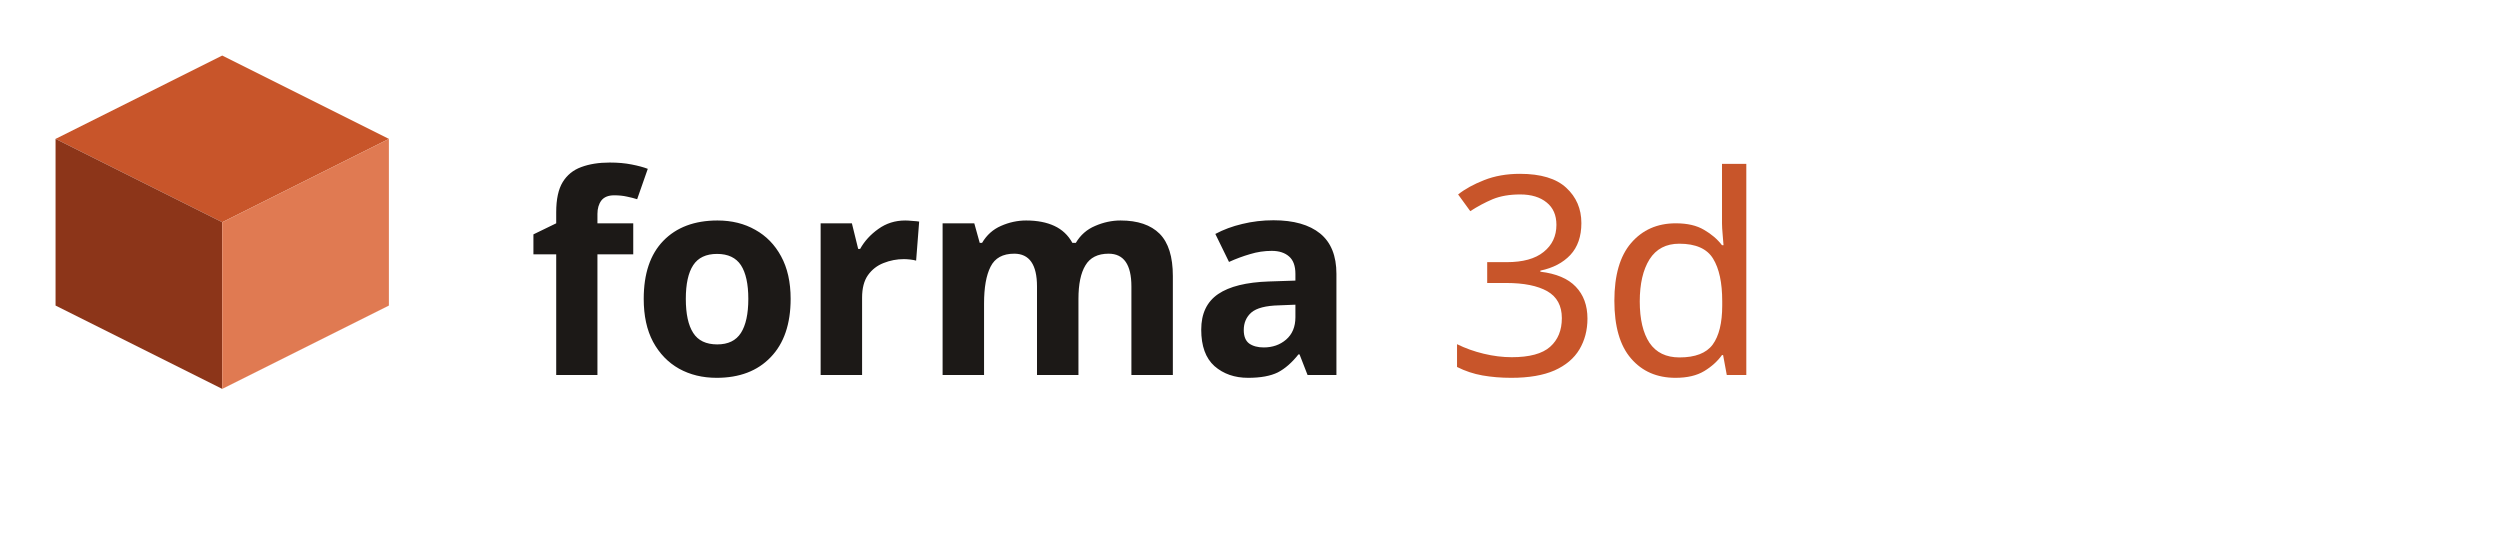
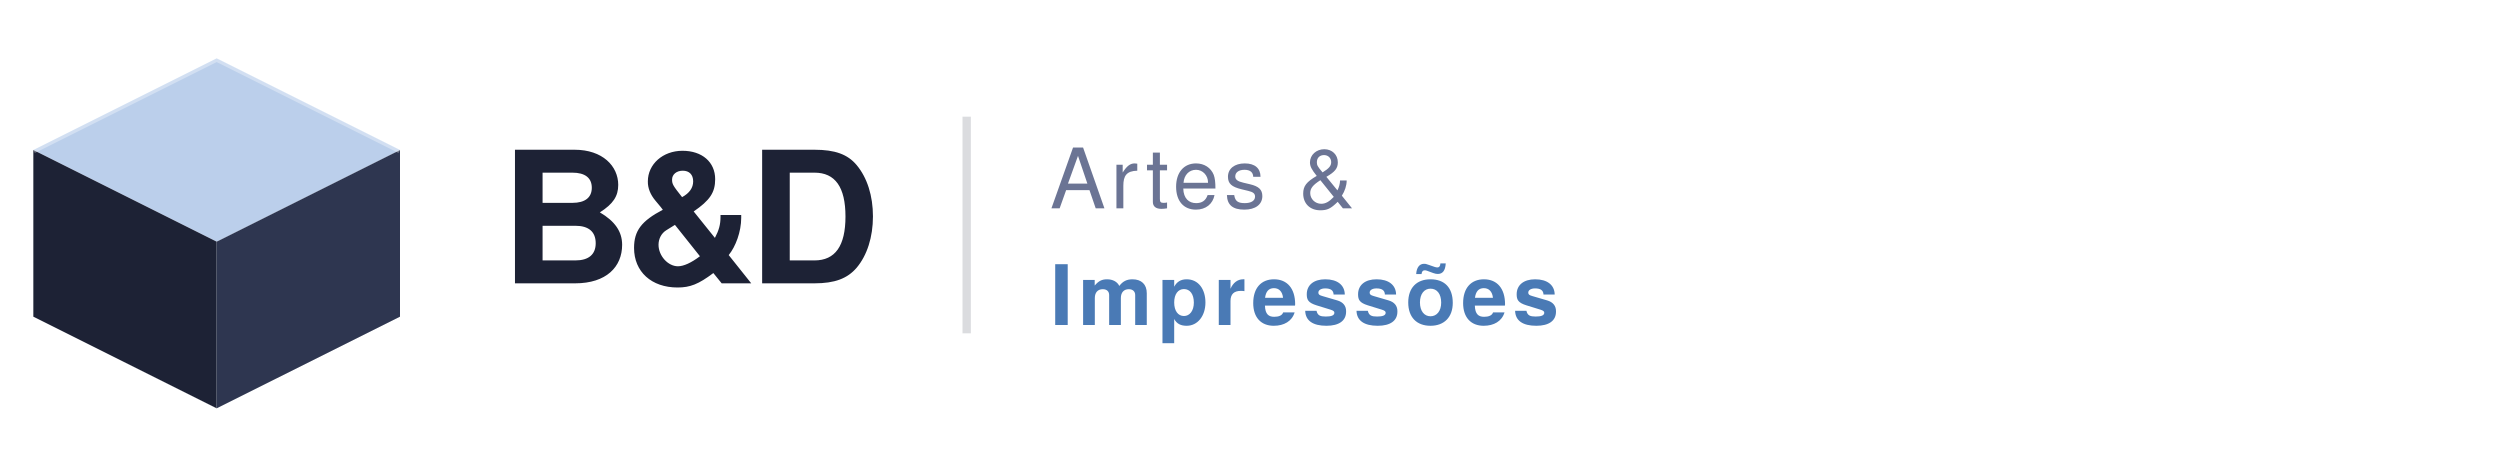
- <svg xmlns="http://www.w3.org/2000/svg" viewBox="0 0 180 40" fill="none">
-   <g transform="translate(0,4)">
-     <polygon points="16,0 28,6 16,12 4,6" fill="#C8552A" />
-     <polygon points="4,6 16,12 16,24 4,18" fill="#8C3519" />
-     <polygon points="28,6 16,12 16,24 28,18" fill="#E07A52" />
+ <svg xmlns="http://www.w3.org/2000/svg" viewBox="0 0 300 56" fill="none">
+   <g transform="translate(0,5)">
+     <polygon points="26,2 48,13 26,24 4,13" fill="#BBCFEB" />
+     <polygon points="4,13 26,24 26,44 4,33" fill="#1D2235" />
+     <polygon points="48,13 26,24 26,44 48,33" fill="#2E3650" />
+     <polyline points="4,13 26,2 48,13" fill="none" stroke="rgba(255,255,255,0.34)" stroke-width="0.8" />
  </g>
-   <text x="38" y="27" font-family="Outfit, sans-serif" font-size="20" font-weight="700" fill="#1C1917" letter-spacing="-0.3">forma</text>
-   <text x="104" y="27" font-family="Outfit, sans-serif" font-size="20" font-weight="300" fill="#C8552A" letter-spacing="-0.3">3d</text>
+   <text x="60" y="34" font-family="'DM Sans','Helvetica Neue',sans-serif" font-weight="700" font-size="22" letter-spacing="-1" fill="#1D2235">B&amp;D</text>
+   <line x1="116" y1="14" x2="116" y2="40" stroke="rgba(29,34,53,0.16)" stroke-width="1" />
+   <text x="126" y="25" font-family="'DM Sans','Helvetica Neue',sans-serif" font-weight="400" font-size="10" letter-spacing="0.06em" fill="#6B7494">Artes &amp;</text>
+   <text x="126" y="39" font-family="'DM Sans','Helvetica Neue',sans-serif" font-weight="600" font-size="10" letter-spacing="0.06em" fill="#4A7AB5">Impressões</text>
</svg>
